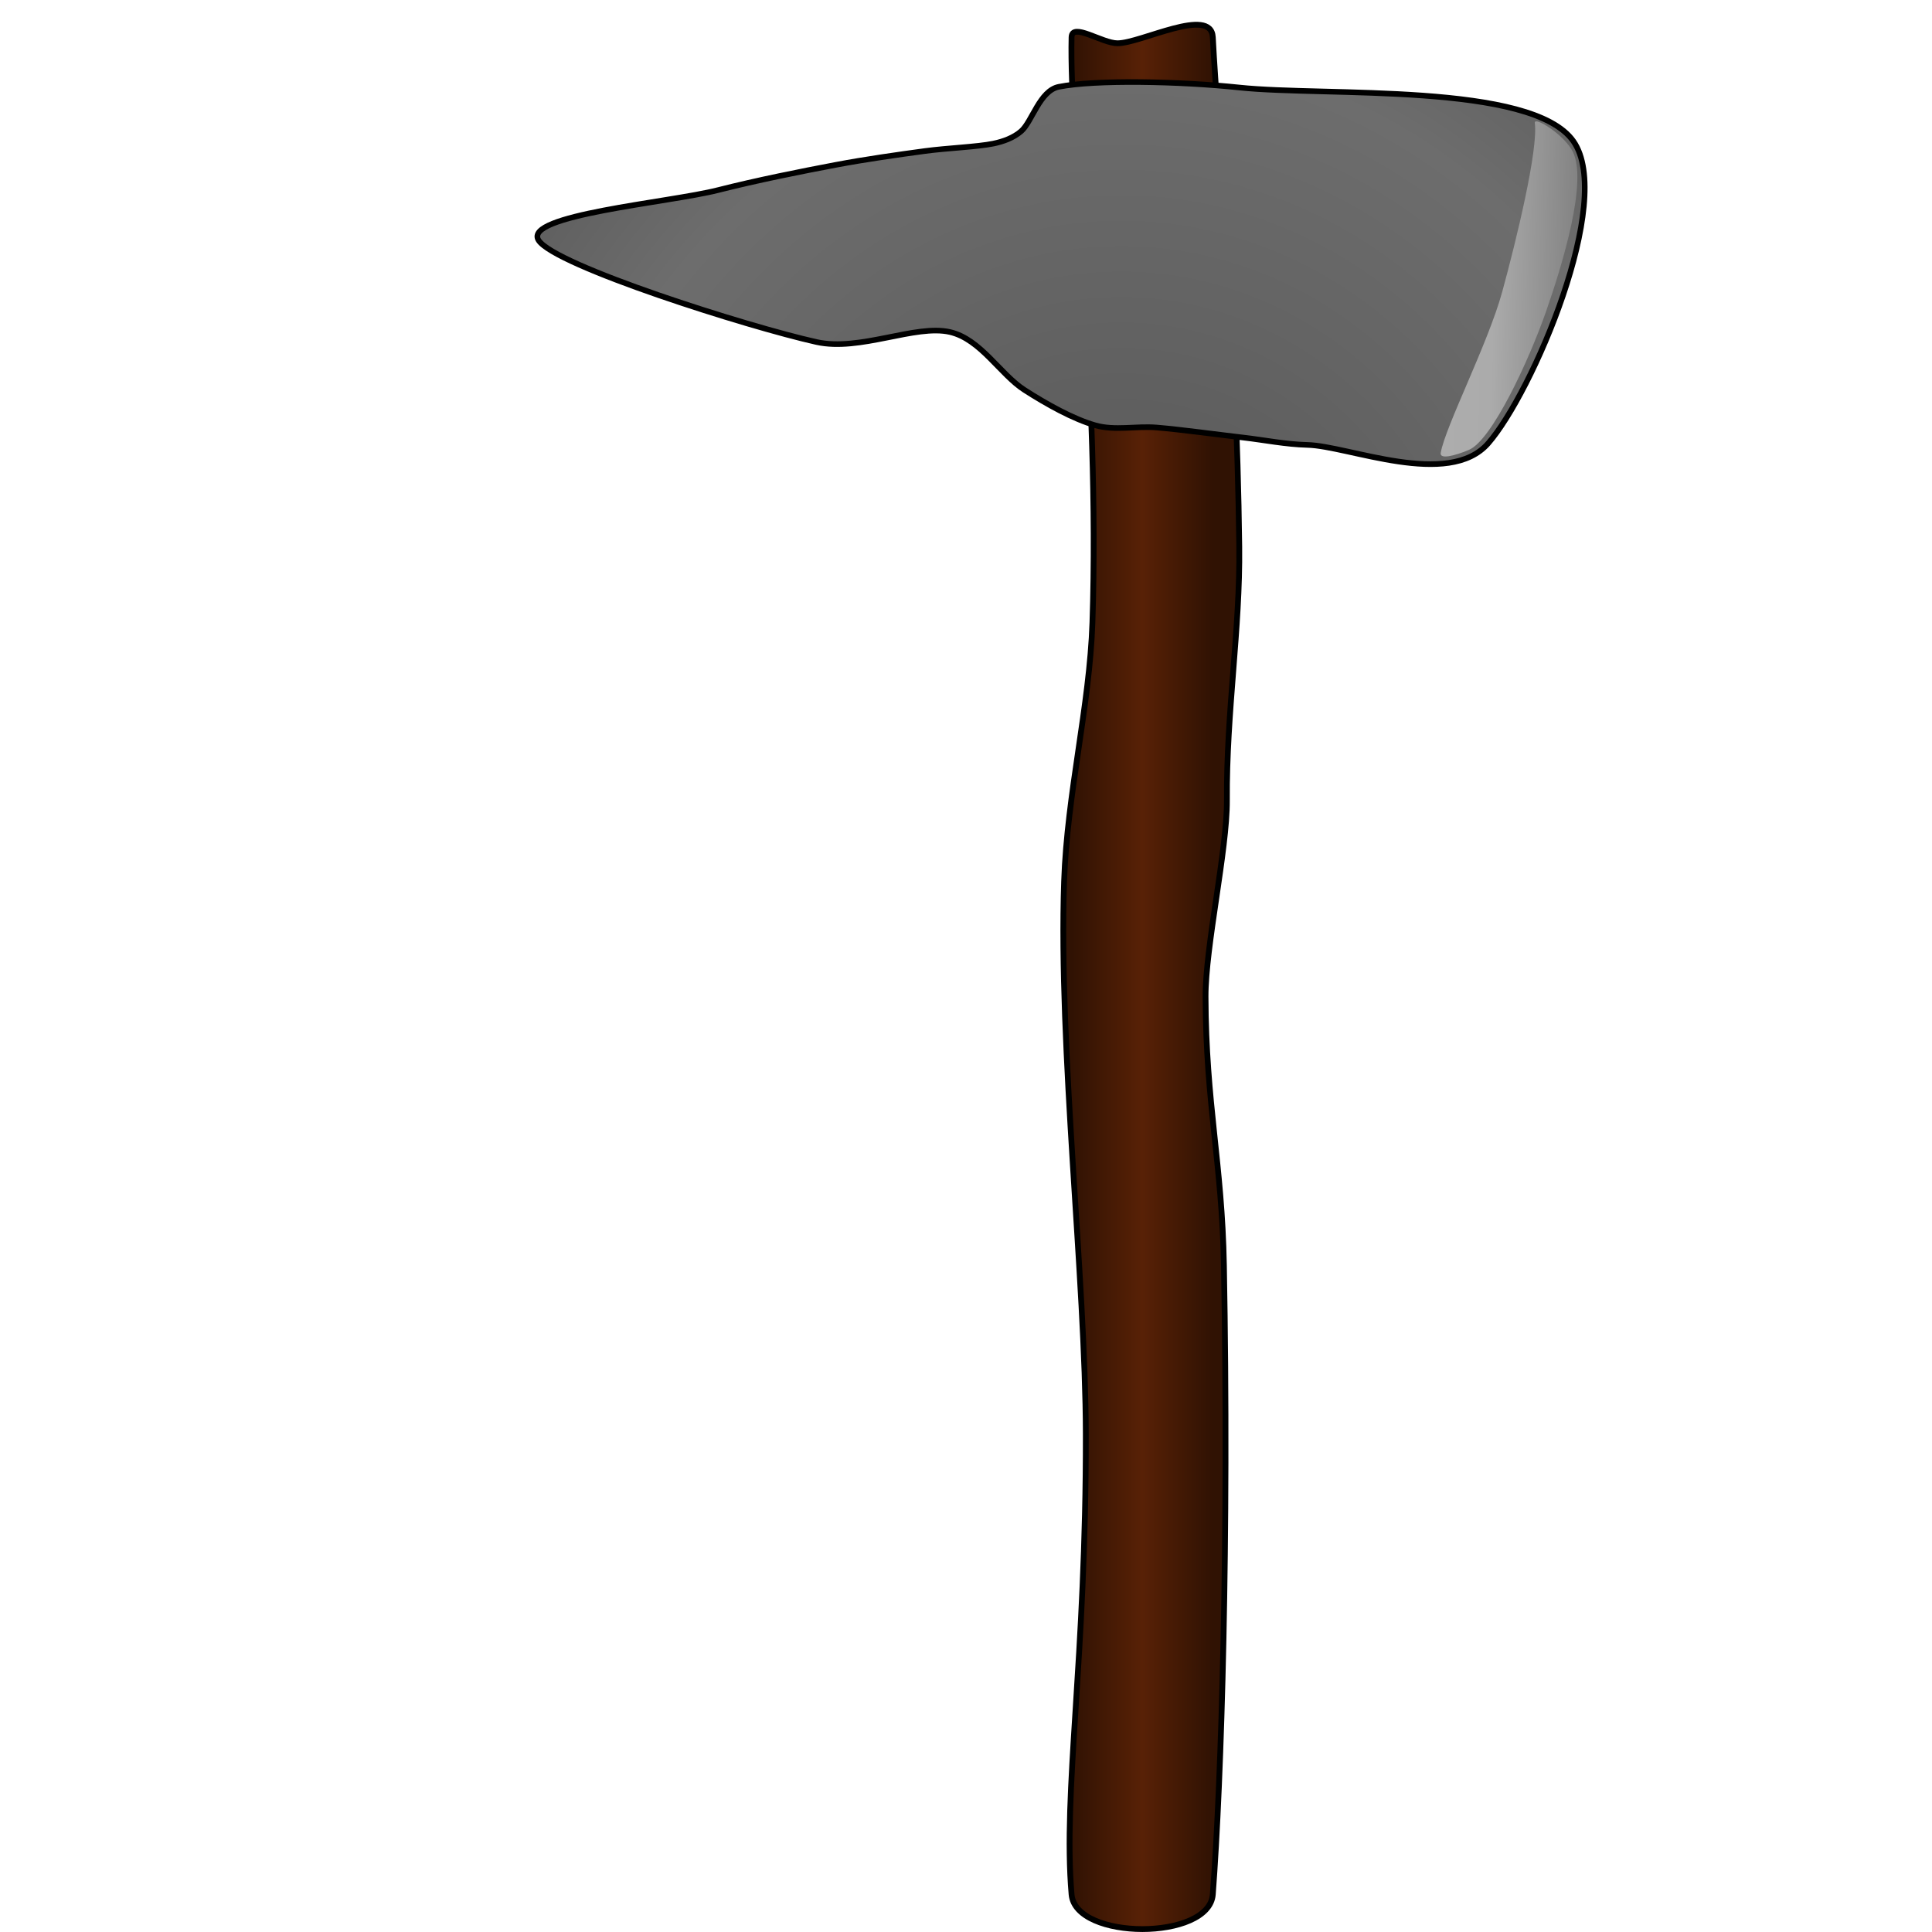
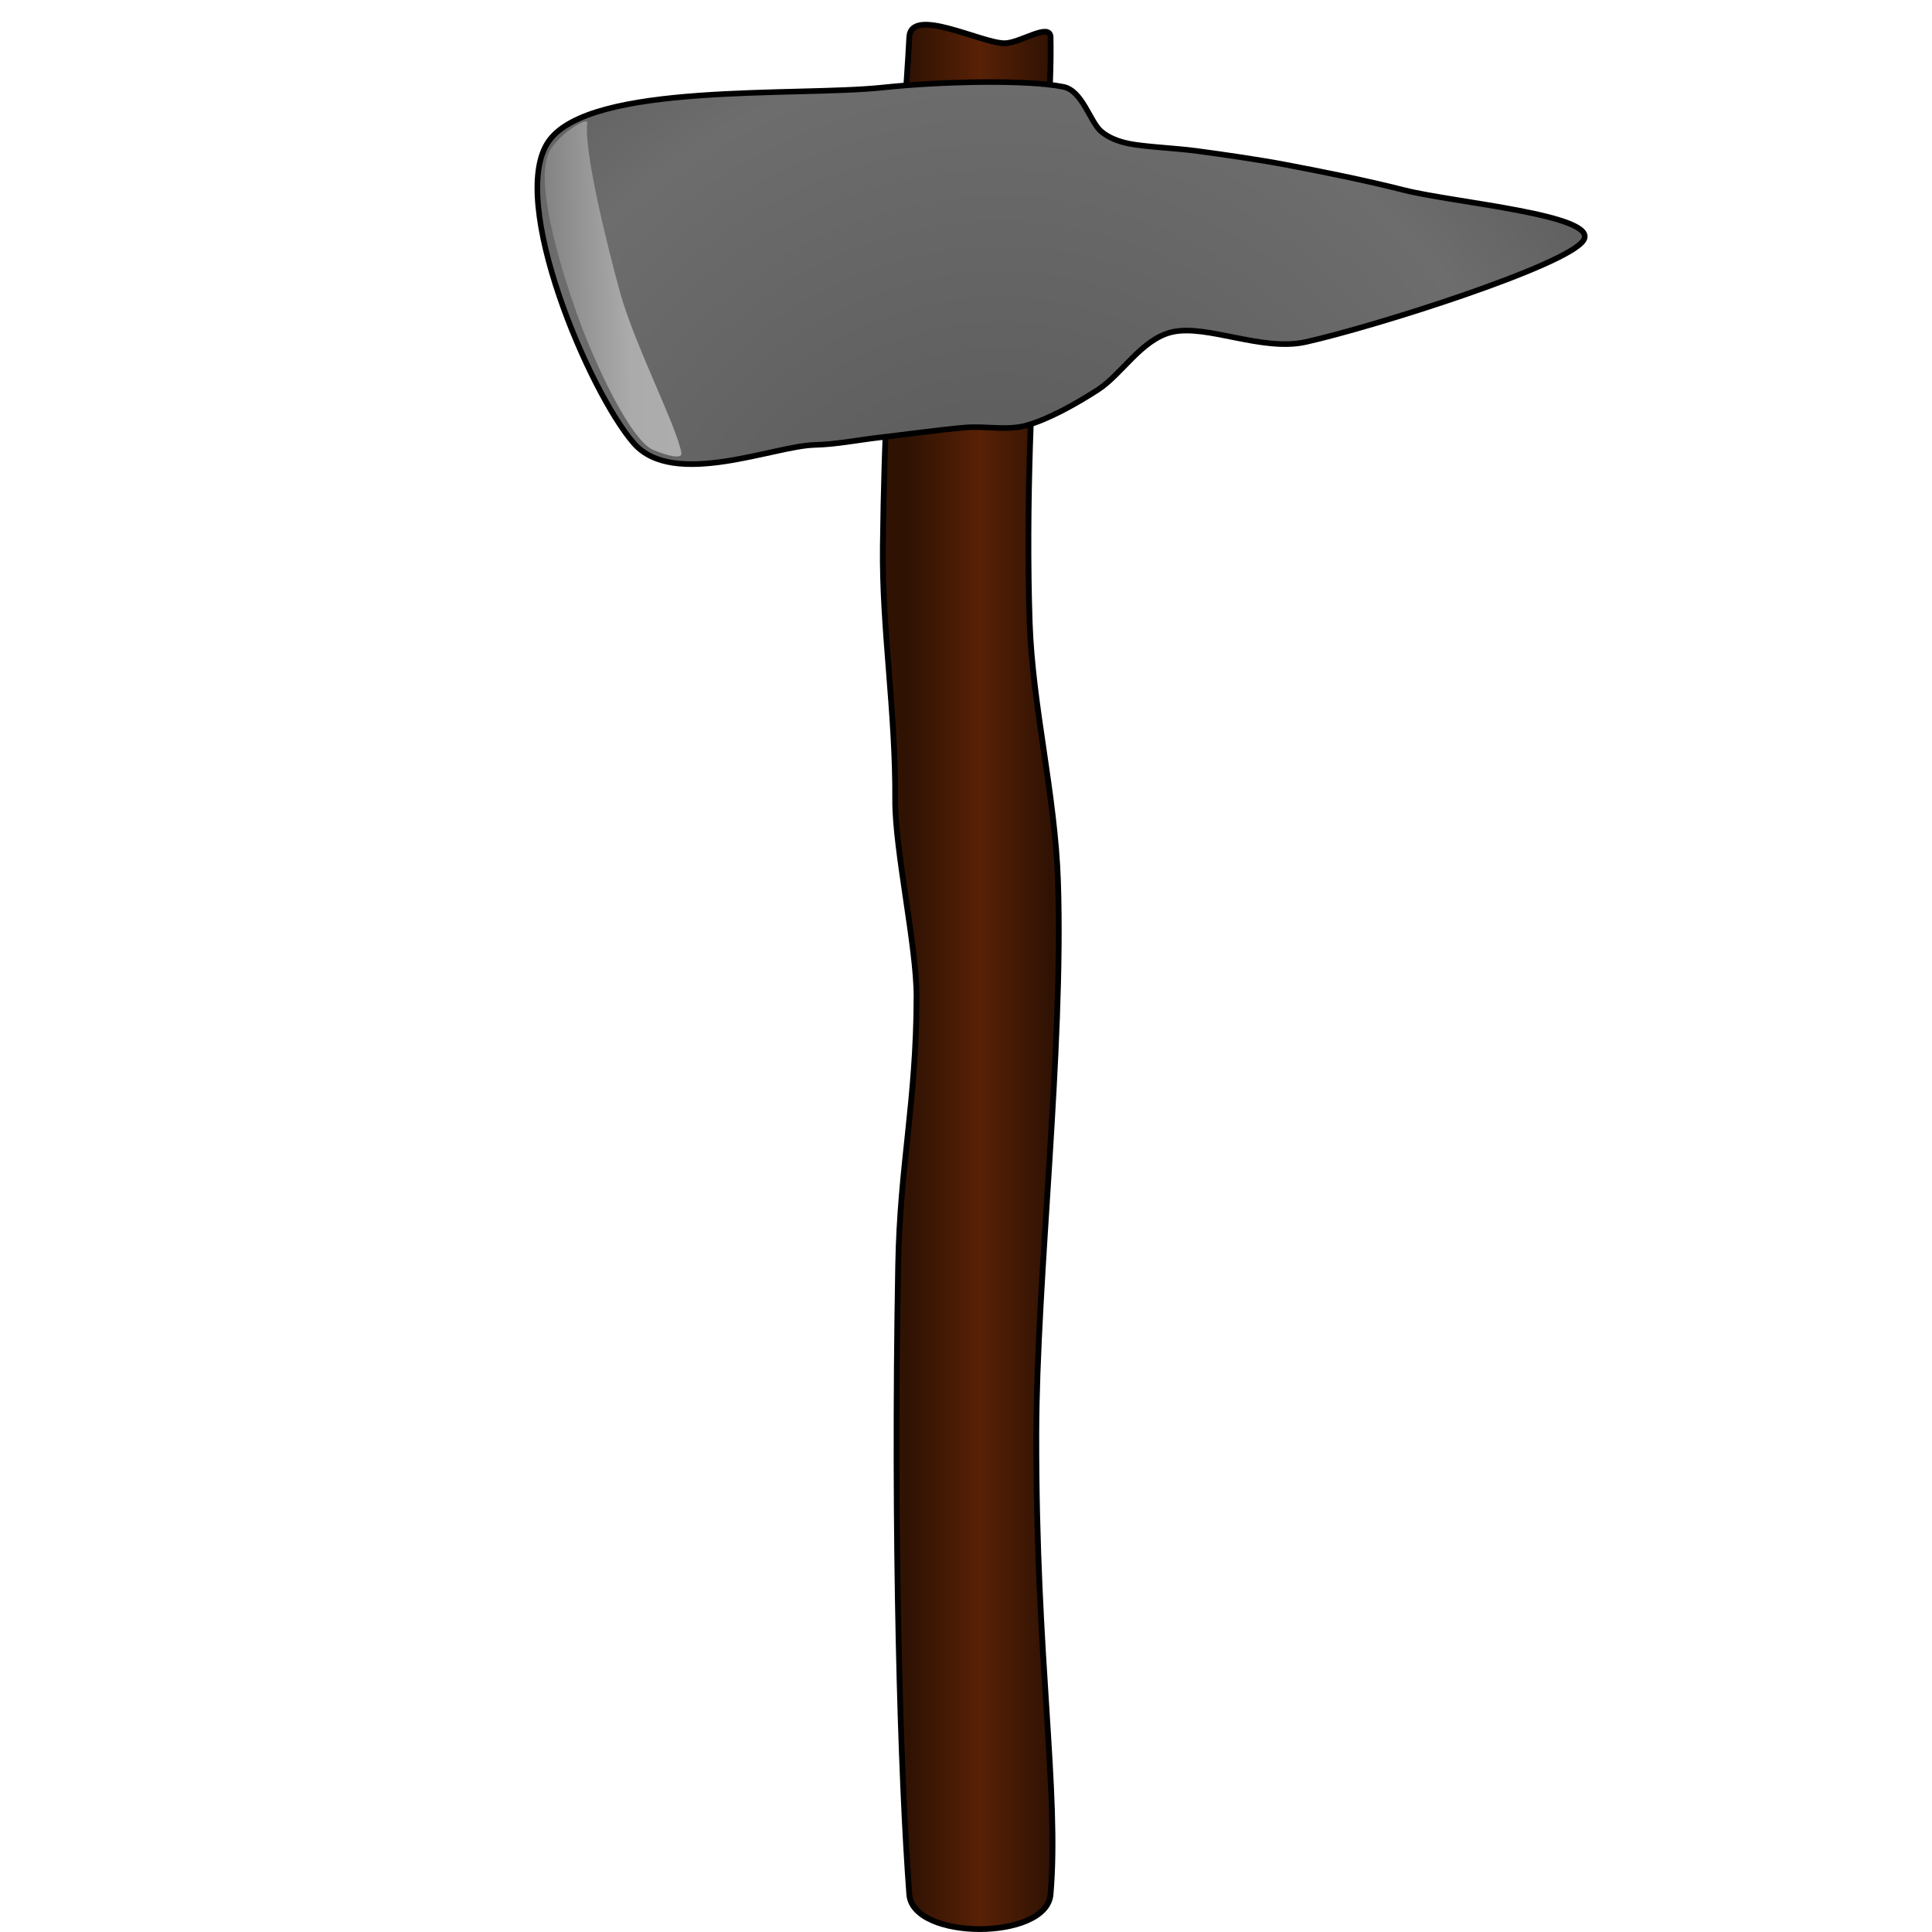
<svg xmlns="http://www.w3.org/2000/svg" width="100px" height="100px" viewBox="0 0 100 100" version="1.1" xml:space="preserve" style="fill-rule:evenodd;clip-rule:evenodd;stroke-linecap:round;stroke-linejoin:round;stroke-miterlimit:1.5;">
  <g>
-     <path d="M62.775,1.927c-0.084,-1.62 -3.715,0.313 -4.934,0.313c-0.799,0 -2.357,-1.1 -2.377,-0.313c-0.13,5.222 1.483,18.134 1.08,30.285c-0.144,4.341 -1.312,8.855 -1.466,13.408c-0.293,8.702 1.108,20.581 1.123,28.607c0.022,11.643 -1.193,18.533 -0.737,23.829c0.206,2.39 7.129,2.392 7.311,0c0.449,-5.911 0.834,-18.429 0.575,-32.566c-0.096,-5.273 -0.936,-8.382 -0.951,-13.894c-0.008,-2.6 1.12,-7.601 1.105,-10.169c-0.028,-4.607 0.691,-8.868 0.64,-13.136c-0.138,-11.445 -1.112,-21.379 -1.369,-26.364l0,0Z" style="fill:url(#_Linear1);stroke:#000;stroke-width:0.3px;" />
-     <path d="M81.441,7.313c-2.145,-3.07 -12.846,-2.312 -17.286,-2.782c-3.101,-0.328 -7.472,-0.414 -9.355,-0.037c-0.984,0.197 -1.38,1.807 -1.944,2.297c-0.397,0.345 -0.927,0.536 -1.442,0.642c-0.832,0.171 -2.372,0.227 -3.553,0.386c-1.361,0.184 -3.083,0.427 -4.611,0.716c-1.783,0.337 -4.075,0.794 -6.086,1.305c-2.562,0.651 -10.134,1.29 -9.285,2.601c0.849,1.31 10.832,4.471 14.381,5.262c2.255,0.503 5.118,-0.93 6.912,-0.517c1.585,0.365 2.599,2.191 3.852,2.996c1.15,0.739 2.528,1.509 3.668,1.833c1.018,0.29 2.118,0.026 3.172,0.113c1.272,0.105 3.16,0.367 4.462,0.517c1.117,0.129 2.227,0.357 3.351,0.384c2.117,0.051 7.296,2.265 9.349,-0.079c2.294,-2.62 6.56,-12.568 4.415,-15.637Z" style="fill:url(#_Radial2);stroke:#000;stroke-width:0.29px;stroke-linecap:butt;stroke-miterlimit:1.414;" />
-     <path d="M79.442,6.361c0.181,1.372 -0.938,6.01 -1.69,8.753c-0.736,2.681 -2.95,6.974 -3.181,8.329c-0.057,0.337 0.684,0.17 1.462,-0.159c1.186,-0.5 3.088,-4.581 3.986,-7.149c0.894,-2.556 2.14,-6.718 1.402,-8.256c-0.429,-0.897 -2.027,-1.885 -1.979,-1.518Z" style="fill:url(#_Linear3);" />
+     <g>
+       <path d="M47.065,1.927c0.084,-1.62 3.715,0.313 4.934,0.313c0.799,0 2.357,-1.1 2.377,-0.313c0.129,5.222 -1.483,18.134 -1.08,30.285c0.143,4.341 1.312,8.855 1.465,13.408c0.294,8.702 -1.107,20.581 -1.122,28.607c-0.023,11.643 1.193,18.533 0.737,23.829c-0.206,2.39 -7.129,2.392 -7.311,0c-0.45,-5.911 -0.834,-18.429 -0.576,-32.566c0.097,-5.273 0.937,-8.382 0.952,-13.894c0.007,-2.6 -1.12,-7.601 -1.105,-10.169c0.028,-4.607 -0.691,-8.868 -0.64,-13.136c0.137,-11.445 1.112,-21.379 1.369,-26.364l0,0Z" style="fill:url(#_Linear1);stroke:#000;stroke-width:0.3px;" />
+       <path d="M28.399,7.313c2.145,-3.07 12.846,-2.312 17.286,-2.782c3.101,-0.328 7.471,-0.414 9.355,-0.037c0.983,0.197 1.379,1.807 1.944,2.297c0.397,0.345 0.926,0.536 1.442,0.642c0.832,0.171 2.372,0.227 3.553,0.386c1.36,0.184 3.082,0.427 4.611,0.716c1.782,0.337 4.075,0.794 6.086,1.305c2.561,0.651 10.134,1.29 9.285,2.601c-0.85,1.31 -10.833,4.471 -14.381,5.262c-2.255,0.503 -5.118,-0.93 -6.912,-0.517c-1.586,0.365 -2.599,2.191 -3.852,2.996c-1.15,0.739 -2.528,1.509 -3.668,1.833c-1.018,0.29 -2.118,0.026 -3.172,0.113c-1.273,0.105 -3.16,0.367 -4.462,0.517c-1.117,0.129 -2.227,0.357 -3.351,0.384c-2.117,0.051 -7.296,2.265 -9.35,-0.079c-2.293,-2.62 -6.559,-12.568 -4.414,-15.637Z" style="fill:url(#_Radial2);stroke:#000;stroke-width:0.29px;stroke-linecap:butt;stroke-miterlimit:1.414;" />
+       <path d="M30.397,6.361c-0.18,1.372 0.938,6.01 1.691,8.753c0.735,2.681 2.949,6.974 3.181,8.329c0.057,0.337 -0.685,0.17 -1.463,-0.159c-1.185,-0.5 -3.087,-4.581 -3.985,-7.149c-0.894,-2.556 -2.14,-6.718 -1.403,-8.256c0.43,-0.897 2.027,-1.885 1.979,-1.518Z" style="fill:url(#_Linear3);" />
+     </g>
  </g>
  <defs>
-     <linearGradient id="_Linear1" x1="0" y1="0" x2="1" y2="0" gradientUnits="userSpaceOnUse" gradientTransform="matrix(7.3104,0,0,7.3104,55.4643,49.9914)">
+     <linearGradient id="_Linear1" x1="0" y1="0" x2="1" y2="0" gradientUnits="userSpaceOnUse" gradientTransform="matrix(-7.3104,0,0,7.3104,54.3753,49.9914)">
      <stop offset="0" style="stop-color:#301203;stop-opacity:1" />
      <stop offset="0.5" style="stop-color:#582106;stop-opacity:1" />
      <stop offset="1" style="stop-color:#301203;stop-opacity:1" />
    </linearGradient>
-     <radialGradient id="_Radial2" cx="0" cy="0" r="1" gradientUnits="userSpaceOnUse" gradientTransform="matrix(-0.305187,-55.9107,51.3713,-0.321168,58.1494,35.8064)">
+     <radialGradient id="_Radial2" cx="0" cy="0" r="1" gradientUnits="userSpaceOnUse" gradientTransform="matrix(0.305187,-55.9107,-51.3713,-0.321168,51.6902,35.8064)">
      <stop offset="0" style="stop-color:#545454;stop-opacity:1" />
      <stop offset="0.59" style="stop-color:#6d6d6d;stop-opacity:1" />
      <stop offset="0.8" style="stop-color:#595959;stop-opacity:1" />
      <stop offset="1" style="stop-color:#4f4f4f;stop-opacity:1" />
    </radialGradient>
-     <linearGradient id="_Linear3" x1="0" y1="0" x2="1" y2="0" gradientUnits="userSpaceOnUse" gradientTransform="matrix(24.1914,0.357923,-0.357923,24.1914,61.2778,17.1224)">
+     <linearGradient id="_Linear3" x1="0" y1="0" x2="1" y2="0" gradientUnits="userSpaceOnUse" gradientTransform="matrix(-24.1914,0.357923,0.357923,24.1914,48.5619,17.1224)">
      <stop offset="0" style="stop-color:#b8b8b8;stop-opacity:1" />
      <stop offset="0.66" style="stop-color:#ababab;stop-opacity:1" />
      <stop offset="0.85" style="stop-color:#808080;stop-opacity:1" />
      <stop offset="1" style="stop-color:#333;stop-opacity:1" />
    </linearGradient>
  </defs>
</svg>
